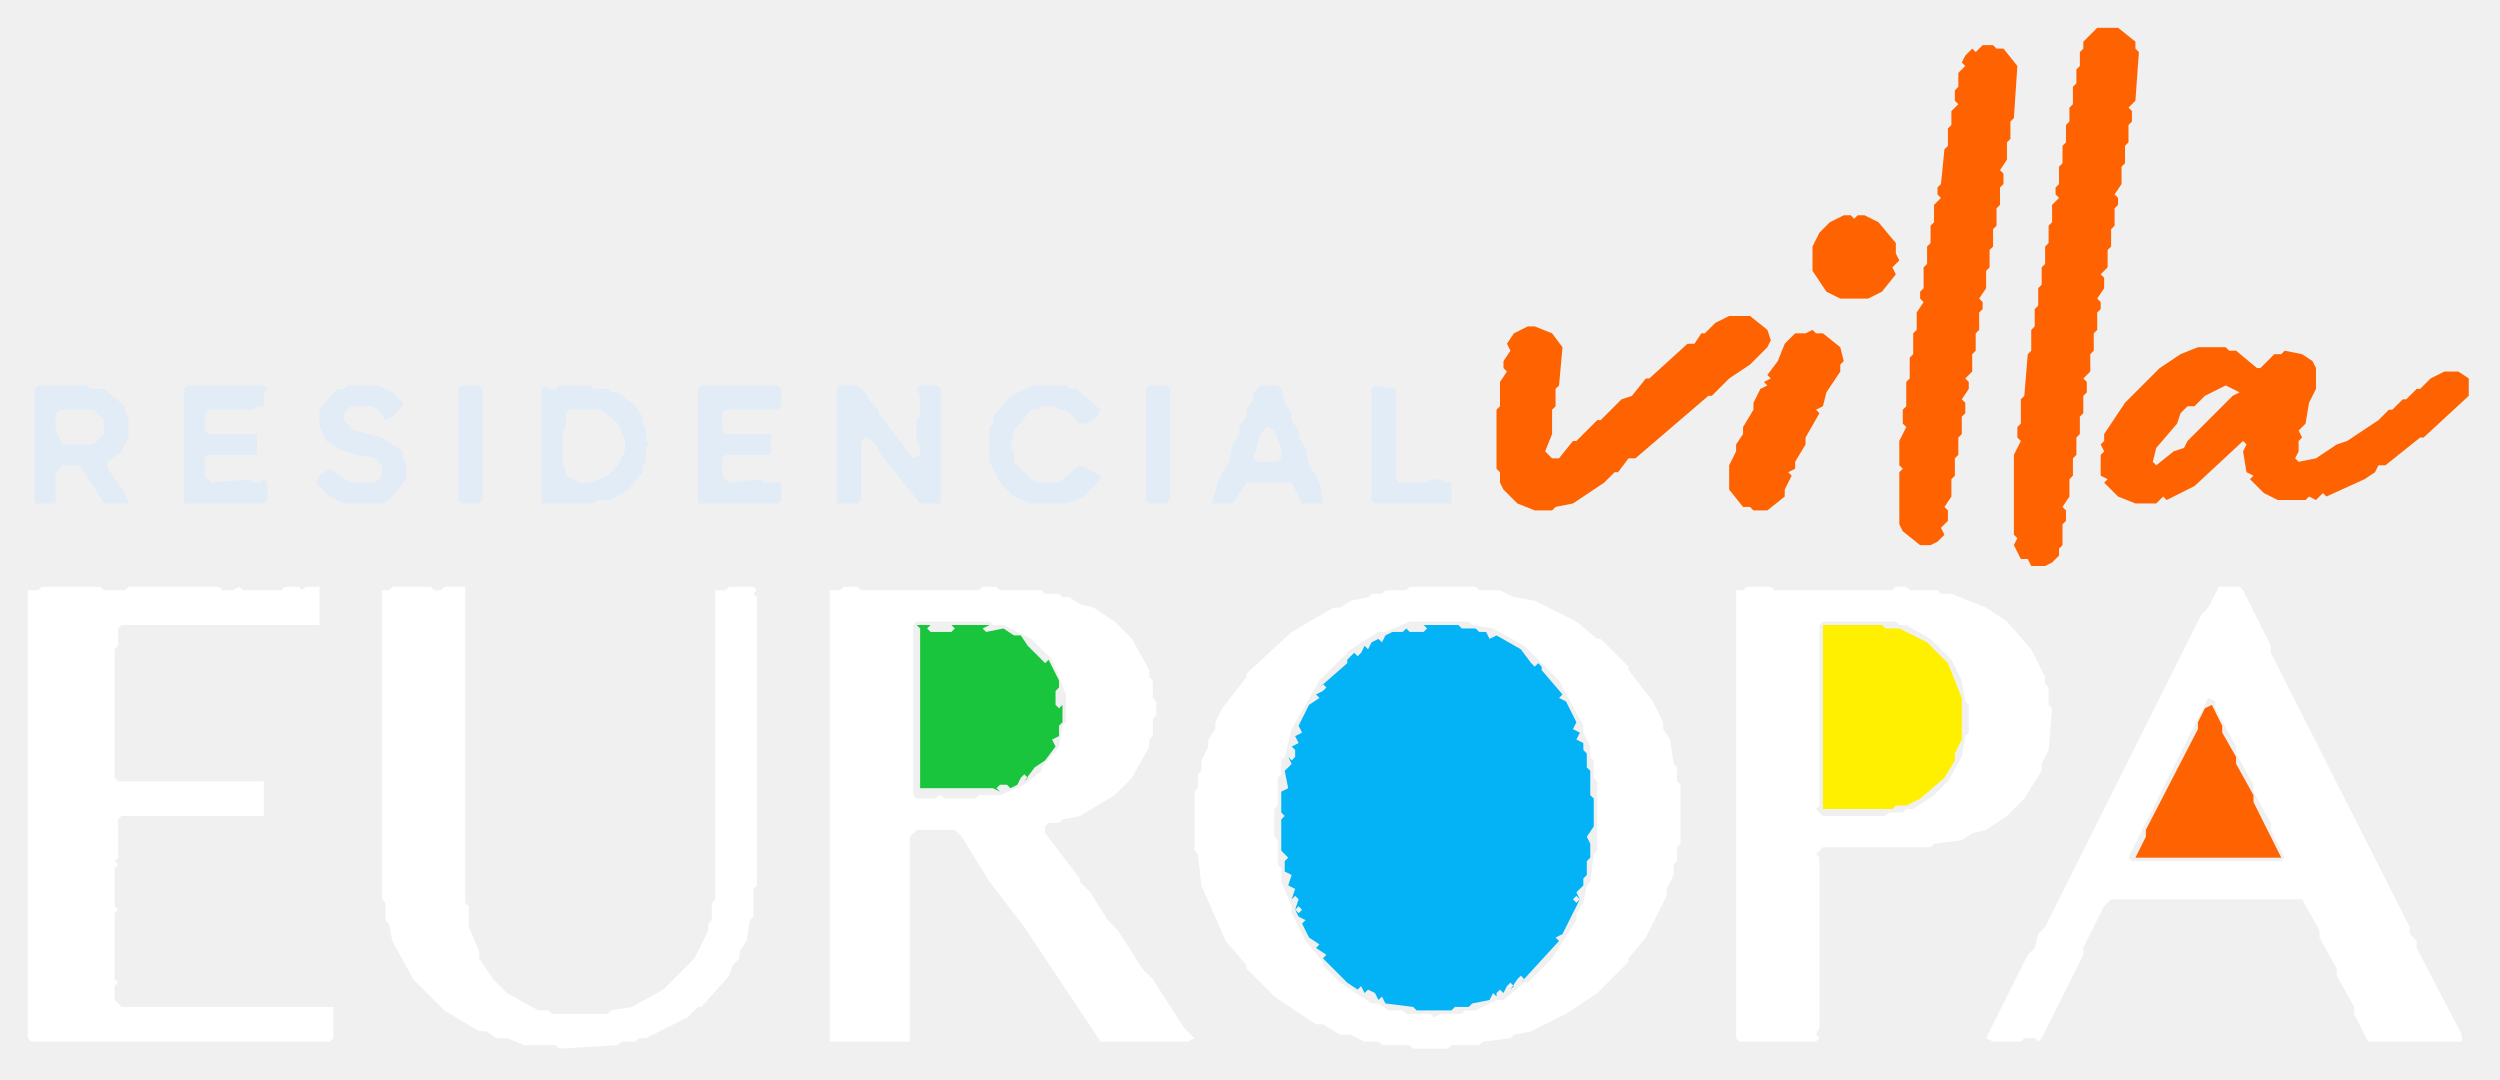
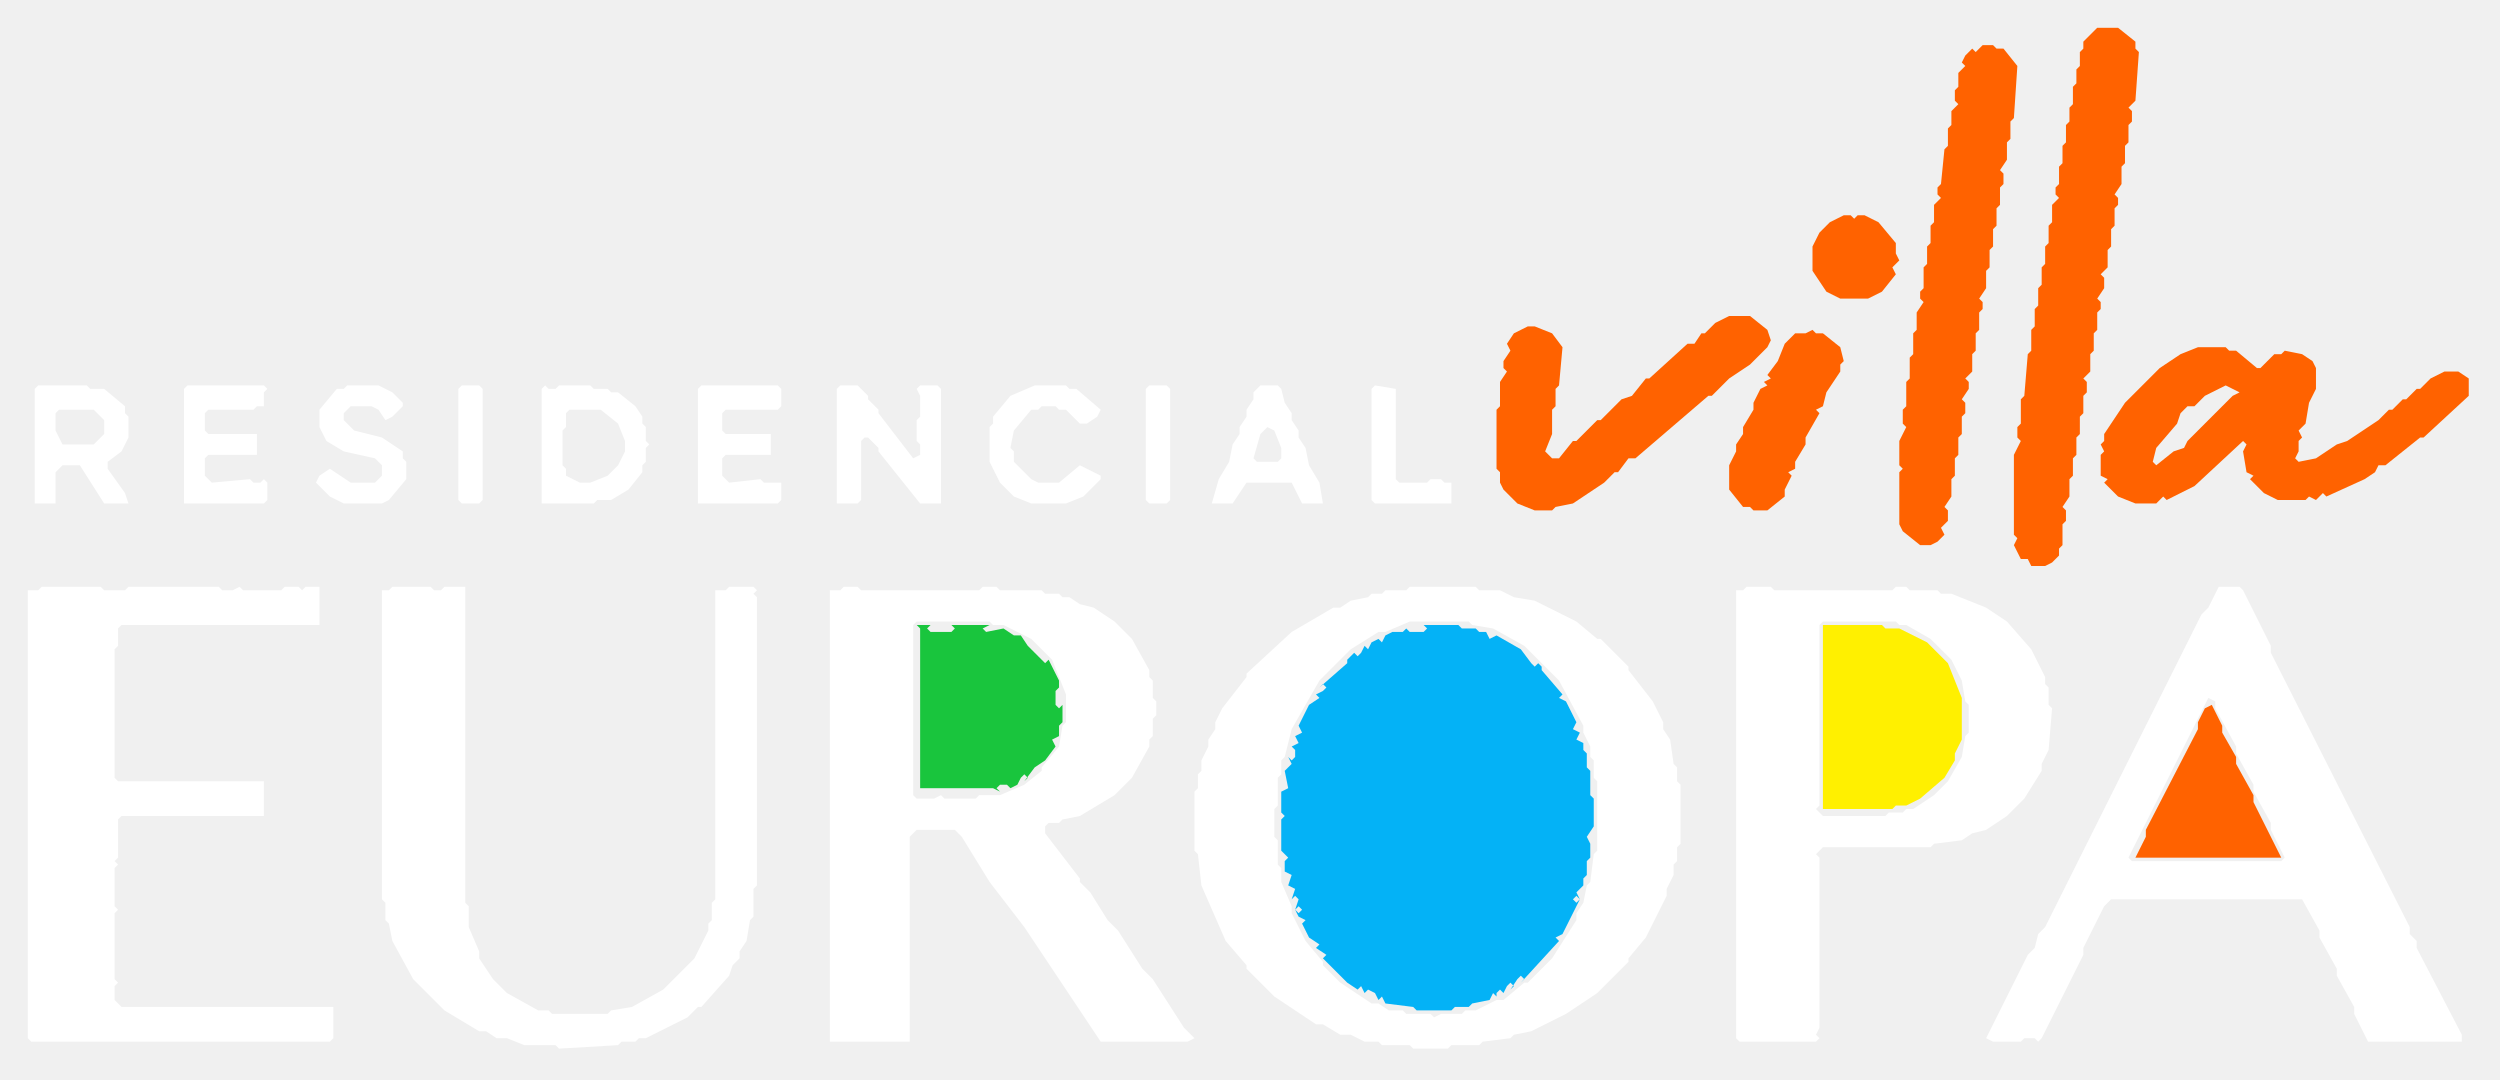
<svg xmlns="http://www.w3.org/2000/svg" viewBox="0 0 720 311" role="img" aria-label="Residencial Villa Europa">
-   <path fill="#e2ecf6" fill-rule="evenodd" d="M396,111 395,112 395,144 396,145 418,145 418,139 416,139 415,138 412,138 411,139 403,139 402,138 402,112ZM363,111 361,113 361,115 359,118 359,120 357,123 357,125 355,128 354,133 351,138 349,145 355,145 359,139 372,139 375,145 381,145 380,139 377,134 376,129 374,126 374,124 372,121 372,119 370,116 369,112 368,111ZM365,123 367,124 369,129 369,132 368,133 362,133 361,132 363,125ZM331,111 330,112 330,144 331,145 336,145 337,144 337,112 336,111ZM298,111 291,114 286,120 286,122 285,123 285,133 288,139 292,143 297,145 307,145 312,143 317,138 317,137 311,134 305,139 299,139 297,138 292,133 292,130 291,129 292,124 297,118 299,118 300,117 304,117 305,118 307,118 311,122 313,122 316,120 317,118 310,112 308,112 307,111ZM242,111 241,112 241,145 247,145 248,144 248,127 249,126 250,126 253,129 253,130 265,145 271,145 271,112 270,111 265,111 264,112 265,114 265,120 264,121 264,127 265,128 265,131 263,132 253,119 253,118 250,115 250,114 247,111ZM202,111 201,112 201,145 224,145 225,144 225,139 220,139 219,138 210,139 208,137 208,132 209,131 222,131 222,125 209,125 208,124 208,119 209,118 224,118 225,117 225,112 224,111ZM157,111 156,112 156,145 171,145 172,144 176,144 181,141 185,136 185,134 186,133 186,129 187,128 186,127 186,123 185,122 185,120 183,117 178,113 176,113 175,112 171,112 170,111 161,111 160,112 158,112ZM164,118 173,118 178,122 180,127 180,130 178,134 175,137 170,139 167,139 163,137 163,135 162,134 162,124 163,123 163,119ZM133,111 132,112 132,144 133,145 138,145 139,144 139,112 138,111ZM97,112 92,118 92,123 94,127 99,130 108,132 110,134 110,137 108,139 101,139 95,135 92,137 91,139 95,143 99,145 110,145 112,144 117,138 117,133 116,132 116,130 110,126 102,124 99,121 99,119 101,117 107,117 109,118 111,121 113,120 116,117 116,116 113,113 109,111 100,111 99,112ZM54,111 53,112 53,145 76,145 77,144 77,139 76,138 75,139 73,139 72,138 61,139 59,137 59,132 60,131 74,131 74,125 60,125 59,124 59,119 60,118 73,118 74,117 76,117 76,113 77,112 76,111ZM11,111 10,112 10,145 16,145 16,136 18,134 23,134 30,145 37,145 36,142 31,135 31,133 35,130 37,126 37,120 36,119 36,117 30,112 26,112 25,111ZM16,119 17,118 27,118 30,121 30,125 27,128 18,128 16,124Z" />
+   <path fill="#ffffff" fill-rule="evenodd" d="M396,111 395,112 395,144 396,145 418,145 418,139 416,139 415,138 412,138 411,139 403,139 402,138 402,112ZM363,111 361,113 361,115 359,118 359,120 357,123 357,125 355,128 354,133 351,138 349,145 355,145 359,139 372,139 375,145 381,145 380,139 377,134 376,129 374,126 374,124 372,121 372,119 370,116 369,112 368,111ZM365,123 367,124 369,129 369,132 368,133 362,133 361,132 363,125ZM331,111 330,112 330,144 331,145 336,145 337,144 337,112 336,111ZM298,111 291,114 286,120 286,122 285,123 285,133 288,139 292,143 297,145 307,145 312,143 317,138 317,137 311,134 305,139 299,139 297,138 292,133 292,130 291,129 292,124 297,118 299,118 300,117 304,117 305,118 307,118 311,122 313,122 316,120 317,118 310,112 308,112 307,111ZM242,111 241,112 241,145 247,145 248,144 248,127 249,126 250,126 253,129 253,130 265,145 271,145 271,112 270,111 265,111 264,112 265,114 265,120 264,121 264,127 265,128 265,131 263,132 253,119 253,118 250,115 250,114 247,111ZM202,111 201,112 201,145 224,145 225,144 225,139 220,139 219,138 210,139 208,137 208,132 209,131 222,131 222,125 209,125 208,124 208,119 209,118 224,118 225,117 225,112 224,111ZM157,111 156,112 156,145 171,145 172,144 176,144 181,141 185,136 185,134 186,133 186,129 187,128 186,127 186,123 185,122 185,120 183,117 178,113 176,113 175,112 171,112 170,111 161,111 160,112 158,112ZM164,118 173,118 178,122 180,127 180,130 178,134 175,137 170,139 167,139 163,137 163,135 162,134 162,124 163,123 163,119ZM133,111 132,112 132,144 133,145 138,145 139,144 139,112 138,111ZM97,112 92,118 92,123 94,127 99,130 108,132 110,134 110,137 108,139 101,139 95,135 92,137 91,139 95,143 99,145 110,145 112,144 117,138 117,133 116,132 116,130 110,126 102,124 99,121 99,119 101,117 107,117 109,118 111,121 113,120 116,117 116,116 113,113 109,111 100,111 99,112ZM54,111 53,112 53,145 76,145 77,144 77,139 76,138 75,139 73,139 72,138 61,139 59,137 59,132 60,131 74,131 74,125 60,125 59,124 59,119 60,118 73,118 74,117 76,117 76,113 77,112 76,111ZM11,111 10,112 10,145 16,145 16,136 18,134 23,134 30,145 37,145 36,142 31,135 31,133 35,130 37,126 37,120 36,119 36,117 30,112 26,112 25,111ZM16,119 17,118 27,118 30,121 30,125 27,128 18,128 16,124Z" />
  <path fill="#ffffff" fill-rule="evenodd" d="M639,169 636,175 634,177 589,267 587,269 586,273 584,275 572,299 574,300 582,300 583,299 586,299 587,300 588,299 600,275 600,273 606,261 608,259 663,259 668,268 668,270 673,279 673,281 678,290 678,292 682,300 709,300 709,298 696,273 696,271 694,269 694,267 654,188 654,186 646,170 645,169ZM636,201 638,202 638,204 644,215 644,217 649,226 649,228 654,237 654,239 658,247 657,248 614,248 613,247ZM562,171 559,171 558,170 550,170 549,169 546,169 545,170 511,170 510,169 503,169 502,170 500,170 500,299 501,300 523,300 524,299 523,298 524,296 524,247 523,246 525,244 556,244 557,243 565,242 568,240 572,239 578,235 583,230 588,222 588,220 590,216 591,204 590,203 590,198 589,197 589,195 585,187 578,179 572,175ZM525,179 546,179 547,180 549,180 556,184 562,190 565,196 566,202 567,203 567,211 566,212 565,218 561,225 557,229 551,233 549,233 548,234 544,234 543,235 525,235 523,233 524,232 524,180ZM399,170 398,171 395,171 394,172 389,173 386,175 384,175 372,182 359,194 359,195 352,204 350,208 350,210 348,213 348,215 346,219 346,222 345,223 345,227 344,228 344,245 345,246 346,255 353,271 359,278 359,279 367,287 379,295 381,295 386,298 389,298 393,300 397,300 398,301 406,301 407,302 417,302 418,301 426,301 427,300 435,299 436,298 441,297 451,292 460,286 469,277 469,276 474,270 480,258 480,256 482,252 482,249 483,248 483,244 484,243 484,226 483,225 483,221 482,220 481,213 479,210 479,208 476,202 469,193 469,192 461,184 460,184 454,179 442,173 436,172 432,170 426,170 425,169 406,169 405,170ZM423,179 424,180 430,181 439,186 449,196 456,209 456,211 458,215 458,218 459,219 459,224 460,225 460,245 459,246 458,254 457,255 456,260 454,263 454,265 447,276 440,283 439,283 433,288 431,288 425,291 422,291 421,292 415,292 413,293 412,292 405,292 404,291 400,291 397,289 395,289 386,283 381,278 381,277 376,271 372,263 372,261 369,254 369,250 368,249 368,242 367,241 367,233 368,232 368,224 369,223 369,219 370,218 372,210 380,196 389,187 397,182 399,182 406,179ZM239,170 239,300 262,300 262,241 264,239 275,239 277,241 285,254 295,267 317,300 342,300 344,299 341,296 332,282 329,279 322,268 319,265 314,257 311,254 311,253 301,240 301,238 302,237 305,237 306,236 311,235 321,229 326,224 331,215 331,213 332,212 332,207 333,206 333,202 332,201 332,196 331,195 331,193 326,184 321,179 315,175 311,174 308,172 306,172 305,171 301,171 300,170 288,170 287,169 283,169 282,170 248,170 247,169 243,169 242,170ZM264,179 285,179 286,180 289,180 297,184 303,190 307,200 307,208 306,209 305,215 300,221 300,222 295,226 288,229 282,229 281,230 272,230 271,229 269,230 264,230 263,229 263,180ZM110,170 110,259 111,260 111,265 112,266 113,271 119,282 128,291 138,297 140,297 143,299 146,299 151,301 160,301 161,302 178,301 179,300 183,300 184,299 186,299 198,293 201,290 202,290 210,281 211,278 213,276 213,274 215,271 216,265 217,264 217,256 218,255 218,172 217,171 218,170 217,169 210,169 209,170 206,170 206,259 205,260 205,265 204,266 204,268 200,276 191,285 182,290 176,291 175,292 159,292 158,291 155,291 146,286 142,282 138,276 138,274 135,267 135,261 134,260 134,169 128,169 127,170 125,170 124,169 113,169 112,170ZM8,170 8,299 9,300 95,300 96,299 96,290 35,290 33,288 33,284 34,283 33,282 33,263 34,262 33,261 33,250 34,249 33,248 34,247 34,236 35,235 76,235 76,225 34,225 33,224 33,187 34,186 34,181 35,180 92,180 92,169 88,169 87,170 86,169 82,169 81,170 70,170 69,169 67,170 64,170 63,169 37,169 36,170 30,170 29,169 12,169 11,170Z" />
  <path fill="#19c53d" fill-rule="evenodd" d="M264,180 265,181 265,227 286,227 288,228 287,227 288,226 290,226 291,227 293,226 294,224 295,225 298,221 299,222 298,221 301,219 304,215 303,213 305,212 305,209 306,208 306,200 306,203 305,204 304,203 304,199 305,198 305,196 302,190 297,185 296,186 294,183 292,183 289,181 284,182 283,181 285,180ZM294,224 295,223 296,224 295,225ZM300,190 301,189 302,190 301,191ZM299,189 300,188 301,189 300,190ZM298,188 299,187 300,188 299,189ZM297,187 298,186 299,187 298,188ZM296,186 297,185 298,186 297,187ZM267,181 268,180 274,180 275,181 274,182 268,182Z" />
  <path fill="#04b2f6" fill-rule="evenodd" d="M410,180 411,181 410,182 406,182 405,181 404,182 401,182 399,183 398,185 397,184 395,185 394,187 393,186 392,188 391,187 388,190 388,191 380,198 381,199 379,200 380,201 377,203 374,209 375,211 373,212 374,214 372,215 373,216 373,218 372,219 371,218 372,220 370,222 371,227 369,228 369,234 370,235 369,236 369,245 371,247 370,248 370,251 372,252 371,255 373,256 372,259 373,258 374,259 373,262 374,264 376,265 375,266 377,270 380,272 379,273 382,275 381,276 388,283 391,285 392,284 393,286 394,285 396,286 397,288 398,287 399,289 407,290 408,291 418,291 419,290 423,290 424,289 429,288 430,286 431,287 431,286 432,285 433,286 434,284 435,285 437,282 438,283 449,271 448,270 450,269 455,259 454,257 456,255 456,253 457,252 457,248 458,247 458,243 457,241 459,238 459,230 458,229 458,222 457,221 457,217 456,216 456,214 454,213 455,211 453,210 454,208 451,202 449,201 450,200 444,193 444,192 442,190 441,191 438,187 431,183 429,184 428,182 426,182 425,181 421,181 420,180ZM434,284 435,283 436,284 435,285ZM437,282 438,281 439,282 438,283ZM373,262 374,261 375,262 374,263ZM453,259 454,258 455,259 454,260ZM380,198 381,197 382,198 381,199ZM441,191 442,190 443,191 442,192ZM390,188 391,187 392,188 391,189Z" />
  <path fill="#fff000" fill-rule="evenodd" d="M525,180 525,233 545,233 546,232 549,232 553,230 560,224 563,219 563,217 565,213 565,201 561,191 555,185 547,181 543,181 542,180Z" />
  <path fill="#ff6200" fill-rule="evenodd" d="M637,203 635,204 633,208 633,210 618,239 618,241 615,247 657,247 649,231 649,229 644,220 644,218 640,211 640,209ZM605,137 607,138 606,139 610,143 615,145 621,145 623,143 624,144 632,140 646,127 647,128 646,130 647,136 649,137 648,138 652,142 656,144 664,144 665,143 667,144 669,142 670,143 681,138 684,136 685,134 687,134 697,126 698,126 711,114 711,109 708,107 704,107 700,109 697,112 696,112 693,115 692,115 689,118 688,118 685,121 676,127 673,128 667,132 662,133 661,132 662,130 662,127 663,126 662,124 664,122 665,116 667,112 667,106 666,104 663,102 658,101 657,102 655,102 651,106 650,106 644,101 642,101 641,100 633,100 628,102 622,106 612,116 606,125 606,127 605,128 606,130 605,131ZM645,113 643,114 630,127 629,129 626,130 621,134 620,133 621,129 627,122 628,119 630,117 632,117 635,114 641,111ZM525,96 523,96 522,95 520,96 517,96 514,99 512,104 509,108 510,109 508,110 509,111 507,112 505,116 505,118 502,123 502,125 500,128 500,130 498,134 498,141 502,146 504,146 505,147 509,147 514,143 514,141 516,137 515,136 517,135 517,133 520,128 520,126 524,119 523,118 525,117 526,113 530,107 530,105 531,104 530,100ZM509,95 504,91 498,91 494,93 491,96 490,96 488,99 486,99 475,109 474,109 470,114 467,115 461,121 460,121 454,127 453,127 449,132 447,132 445,130 447,125 447,118 448,117 448,112 449,111 450,100 447,96 442,94 440,94 436,96 434,99 435,101 433,104 433,106 434,107 432,110 432,117 431,118 431,135 432,136 432,139 433,141 437,145 442,147 447,147 448,146 453,145 462,139 465,136 466,136 469,132 471,132 492,114 493,114 498,109 504,105 509,100 510,98ZM531,62 527,64 524,67 522,71 522,78 526,84 530,86 538,86 542,84 546,79 545,77 547,75 546,73 546,70 541,64 537,62 535,62 534,63 533,62ZM574,13 571,13 569,15 568,14 566,16 565,18 566,19 564,21 564,25 563,26 563,29 564,30 562,32 562,36 561,37 561,42 560,43 559,53 558,54 558,56 559,57 557,59 557,64 556,65 556,70 555,71 555,76 554,77 554,83 553,84 553,86 554,87 552,90 552,95 551,96 551,102 550,103 550,109 549,110 549,117 548,118 548,122 549,123 547,127 547,134 548,135 547,136 547,151 548,153 553,157 556,157 558,156 560,154 559,152 561,150 561,147 560,146 562,143 562,138 563,137 563,132 564,131 564,126 565,125 565,120 566,119 566,116 565,115 567,112 567,110 566,109 568,107 568,102 569,101 569,96 570,95 570,90 571,89 571,87 570,86 572,83 572,78 573,77 573,72 574,71 574,66 575,65 575,60 576,59 576,54 577,53 577,50 576,49 578,46 578,41 579,40 579,35 580,34 581,19 577,14 575,14ZM610,8 604,8 600,12 600,14 599,15 599,19 598,20 598,24 597,25 597,30 596,31 596,35 595,36 595,41 594,42 594,47 593,48 593,53 592,54 592,56 593,57 591,59 591,64 590,65 590,70 589,71 589,76 588,77 588,82 587,83 587,88 586,89 586,94 585,95 585,101 584,102 583,114 582,115 582,122 581,123 581,126 582,127 580,131 580,154 581,155 580,157 582,161 584,161 585,163 589,163 591,162 593,160 593,158 594,157 594,151 595,150 595,147 594,146 596,143 596,138 597,137 597,132 598,131 598,126 599,125 599,120 600,119 600,114 601,113 601,110 600,109 602,107 602,102 603,101 603,96 604,95 604,90 605,89 605,87 604,86 606,83 606,80 605,79 607,77 607,72 608,71 608,66 609,65 609,60 610,59 610,57 609,56 611,53 611,48 612,47 612,42 613,41 613,36 614,35 614,32 613,31 615,29 616,15 615,14 615,12Z" />
</svg>
